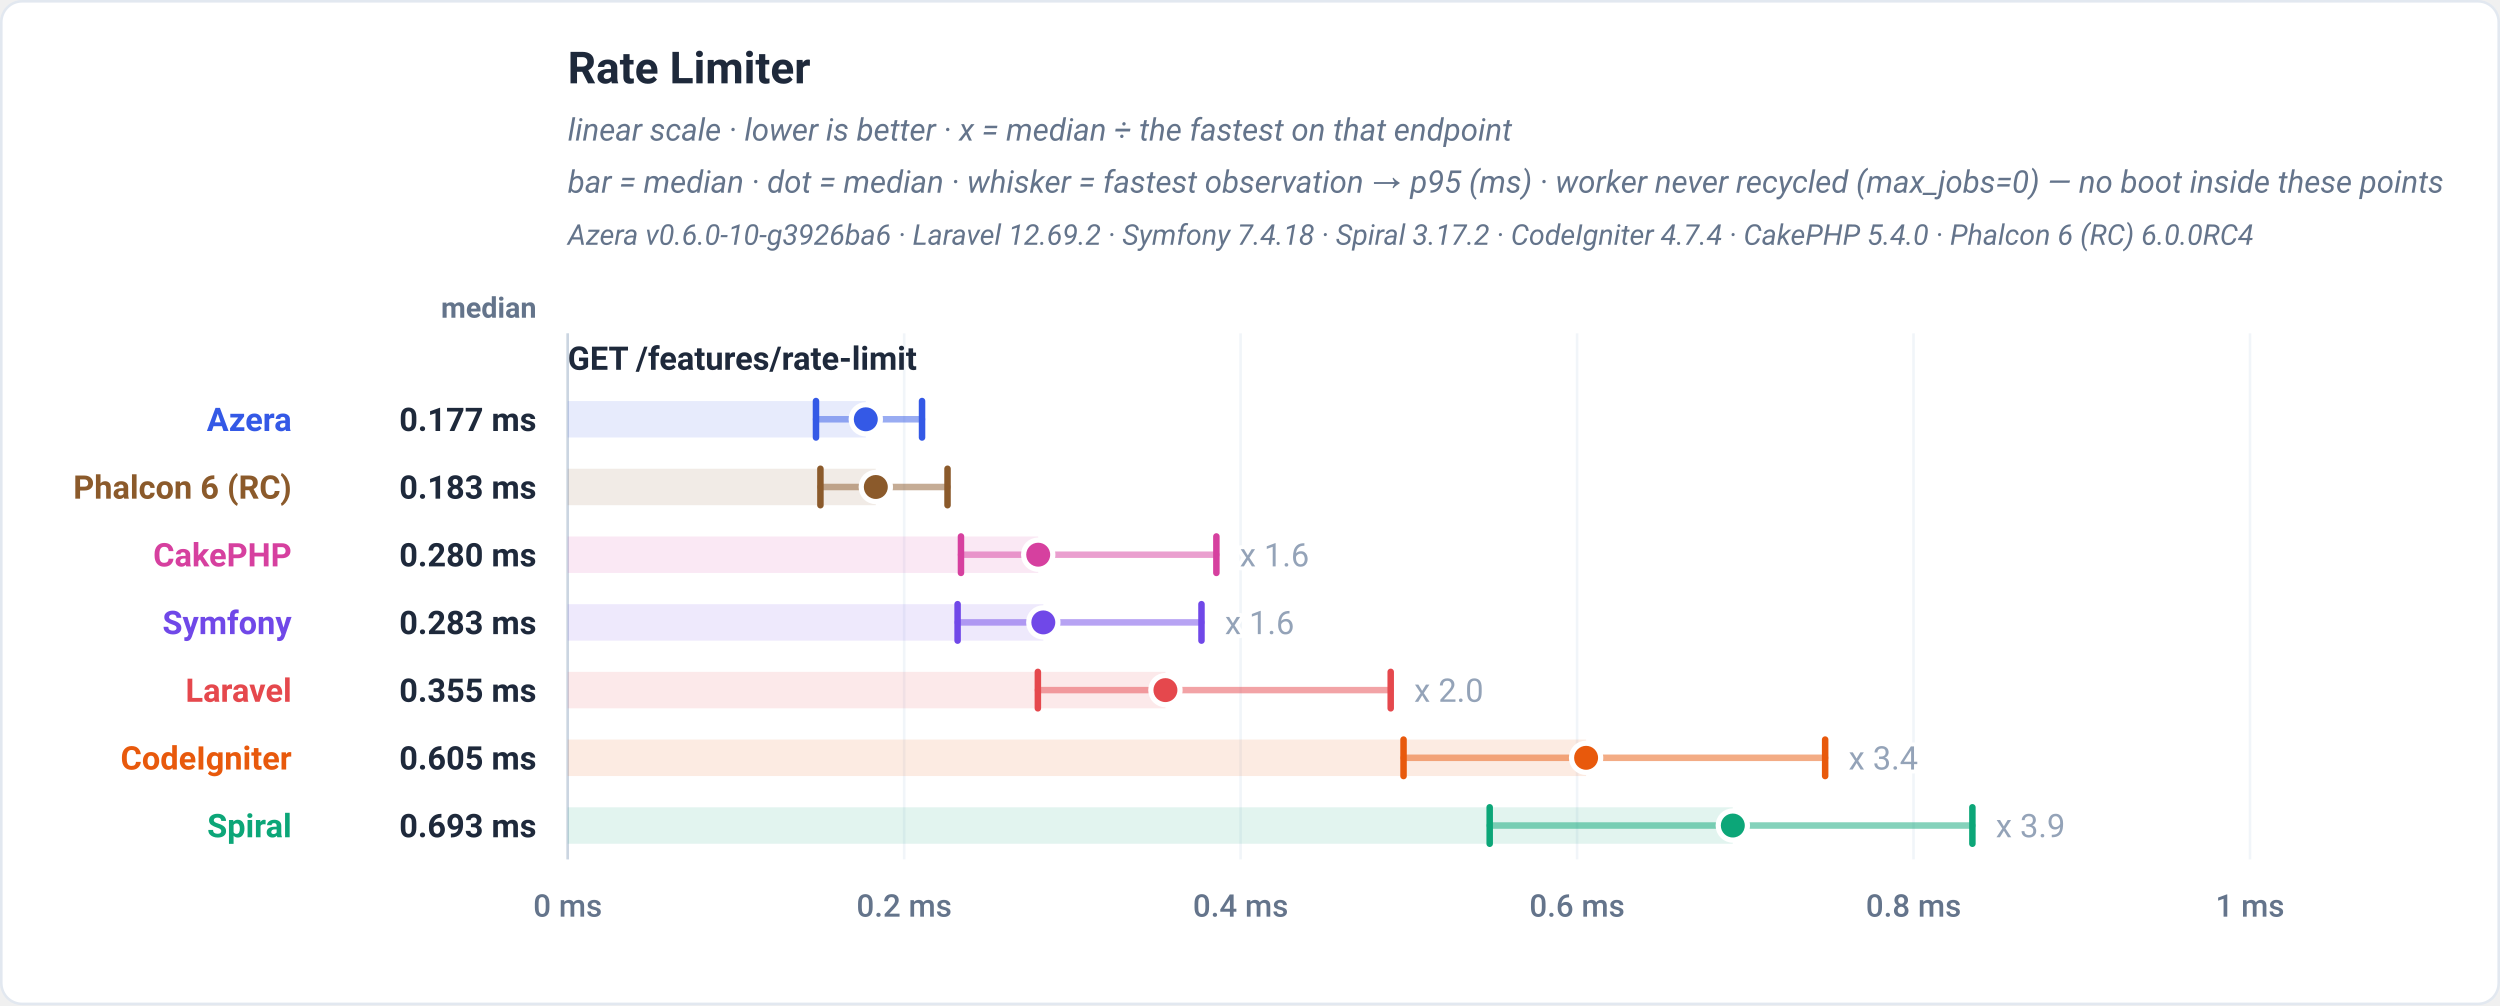
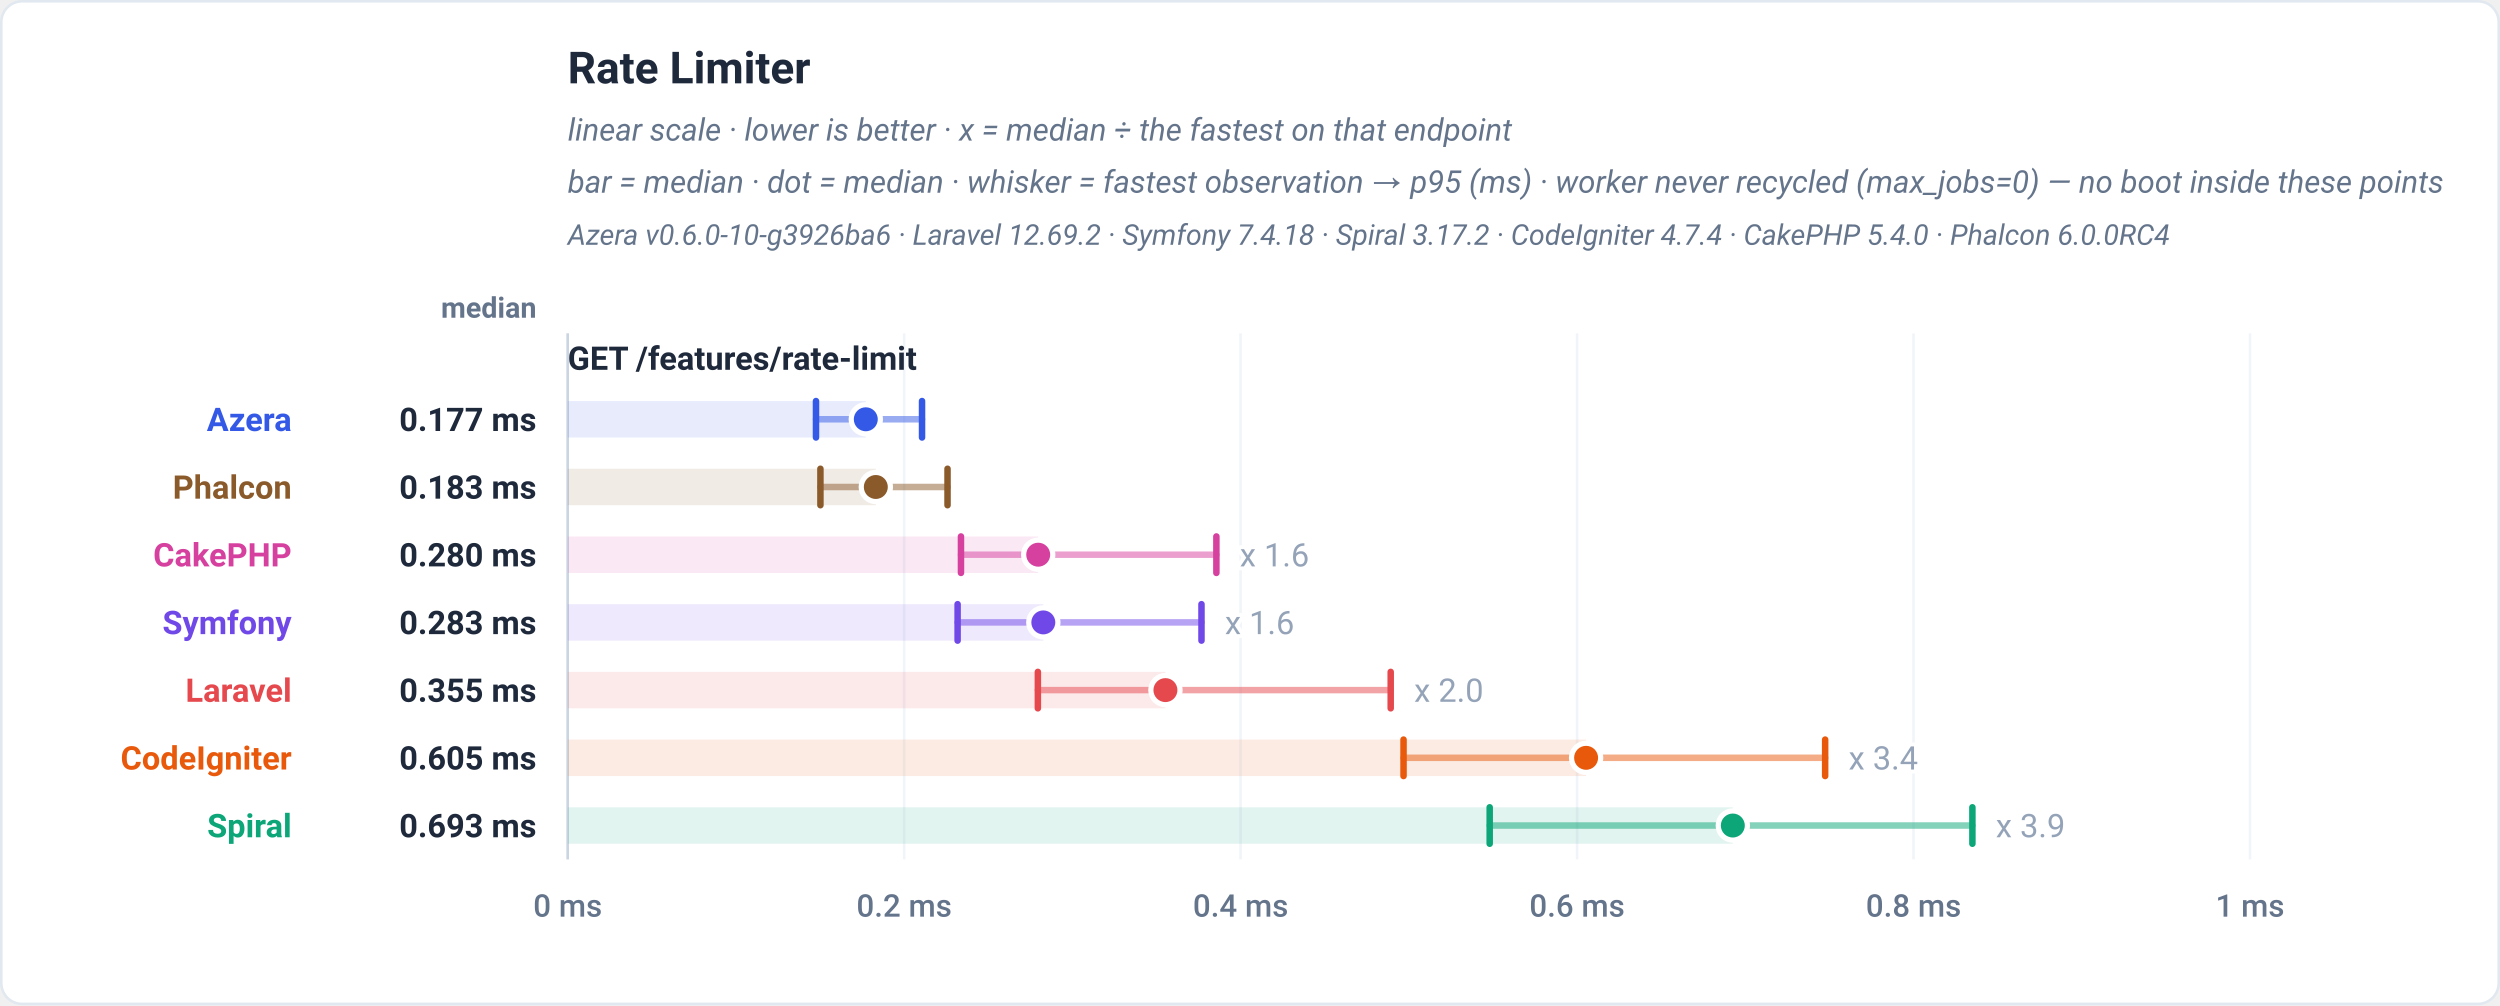
<svg xmlns="http://www.w3.org/2000/svg" viewBox="0 0 960 386" width="960" height="386" role="img" font-family="-apple-system,BlinkMacSystemFont,'Segoe UI',Roboto,Helvetica,Arial,sans-serif">
  <rect x="0.5" y="0.5" width="959" height="385" rx="8" fill="#ffffff" stroke="#e2e8f0" />
  <text x="218" y="32" font-family="-apple-system,BlinkMacSystemFont,'Segoe UI',Roboto,Helvetica,Arial,sans-serif" font-size="17" font-weight="700" fill="#1e293b" text-anchor="start">Rate Limiter</text>
  <text x="218" y="54" font-family="-apple-system,BlinkMacSystemFont,'Segoe UI',Roboto,Helvetica,Arial,sans-serif" font-size="12" font-weight="400" fill="#64748b" text-anchor="start" font-style="italic">linear scale · lower is better · x = median ÷ the fastest on that endpoint</text>
  <text x="218" y="74" font-family="-apple-system,BlinkMacSystemFont,'Segoe UI',Roboto,Helvetica,Arial,sans-serif" font-size="12" font-weight="400" fill="#64748b" text-anchor="start" font-style="italic">bar = median · dot = median · whisker = fastest observation → p95 (ms) · worker never recycled (max_jobs=0) — no boot inside these points</text>
-   <text x="218" y="94" font-family="-apple-system,BlinkMacSystemFont,'Segoe UI',Roboto,Helvetica,Arial,sans-serif" font-size="11" font-weight="400" fill="#64748b" text-anchor="start" font-style="italic">Azera v0.6.0-10-g3926ba6 · Laravel 12.69.2 · Symfony 7.4.18 · Spiral 3.17.2 · CodeIgniter 4.7.4 · CakePHP 5.4.0 · Phalcon 6 (RC) 6.0.0RC4</text>
+   <text x="218" y="94" font-family="-apple-system,BlinkMacSystemFont,'Segoe UI',Roboto,Helvetica,Arial,sans-serif" font-size="11" font-weight="400" fill="#64748b" text-anchor="start" font-style="italic">Azera v0.6.0-10-g3926ba6 · Laravel 12.69.2 · Symfony 7.4.18 · Spiral 3.17.2 · CodeIgniter 4.7.4 · CakePHP 5.4.0 · Phalcon 6.0.0RC4</text>
  <text x="206" y="122" font-family="-apple-system,BlinkMacSystemFont,'Segoe UI',Roboto,Helvetica,Arial,sans-serif" font-size="11" font-weight="600" fill="#64748b" text-anchor="end">median</text>
  <line x1="218" y1="128" x2="218" y2="330" stroke="#f1f5f9" stroke-width="1" />
  <text x="218" y="352" font-family="-apple-system,BlinkMacSystemFont,'Segoe UI',Roboto,Helvetica,Arial,sans-serif" font-size="12" font-weight="500" fill="#64748b" text-anchor="middle">0 ms</text>
  <line x1="347.2" y1="128" x2="347.2" y2="330" stroke="#f1f5f9" stroke-width="1" />
  <text x="347.2" y="352" font-family="-apple-system,BlinkMacSystemFont,'Segoe UI',Roboto,Helvetica,Arial,sans-serif" font-size="12" font-weight="500" fill="#64748b" text-anchor="middle">0.2 ms</text>
  <line x1="476.4" y1="128" x2="476.4" y2="330" stroke="#f1f5f9" stroke-width="1" />
  <text x="476.4" y="352" font-family="-apple-system,BlinkMacSystemFont,'Segoe UI',Roboto,Helvetica,Arial,sans-serif" font-size="12" font-weight="500" fill="#64748b" text-anchor="middle">0.4 ms</text>
  <line x1="605.6" y1="128" x2="605.6" y2="330" stroke="#f1f5f9" stroke-width="1" />
  <text x="605.6" y="352" font-family="-apple-system,BlinkMacSystemFont,'Segoe UI',Roboto,Helvetica,Arial,sans-serif" font-size="12" font-weight="500" fill="#64748b" text-anchor="middle">0.6 ms</text>
  <line x1="734.8" y1="128" x2="734.8" y2="330" stroke="#f1f5f9" stroke-width="1" />
  <text x="734.8" y="352" font-family="-apple-system,BlinkMacSystemFont,'Segoe UI',Roboto,Helvetica,Arial,sans-serif" font-size="12" font-weight="500" fill="#64748b" text-anchor="middle">0.8 ms</text>
  <line x1="864" y1="128" x2="864" y2="330" stroke="#f1f5f9" stroke-width="1" />
  <text x="864" y="352" font-family="-apple-system,BlinkMacSystemFont,'Segoe UI',Roboto,Helvetica,Arial,sans-serif" font-size="12" font-weight="500" fill="#64748b" text-anchor="middle">1 ms</text>
  <line x1="218" y1="128" x2="218" y2="330" stroke="#cbd5e1" stroke-width="1" />
  <text x="218" y="142" font-family="-apple-system,BlinkMacSystemFont,'Segoe UI',Roboto,Helvetica,Arial,sans-serif" font-size="12.5" font-weight="700" fill="#1e293b" text-anchor="start">GET /features/rate-limit</text>
  <rect x="218" y="154" width="114.46" height="14" fill="#3459e6" fill-opacity="0.12" />
  <line x1="313.34" y1="161" x2="354.06" y2="161" stroke="#3459e6" stroke-width="2.5" stroke-linecap="round" opacity="0.5" />
  <line x1="313.34" y1="154" x2="313.34" y2="168" stroke="#3459e6" stroke-width="2.5" stroke-linecap="round" />
  <line x1="354.06" y1="154" x2="354.06" y2="168" stroke="#3459e6" stroke-width="2.5" stroke-linecap="round" />
  <circle cx="332.46" cy="161" r="5.6" fill="#3459e6" stroke="#ffffff" stroke-width="2" />
  <text x="112" y="165.5" font-family="-apple-system,BlinkMacSystemFont,'Segoe UI',Roboto,Helvetica,Arial,sans-serif" font-size="12.5" font-weight="700" fill="#3459e6" text-anchor="end">Azera</text>
  <text x="206" y="165.5" font-family="-apple-system,BlinkMacSystemFont,'Segoe UI',Roboto,Helvetica,Arial,sans-serif" font-size="12.5" font-weight="700" fill="#1e293b" text-anchor="end">0.177 ms</text>
  <rect x="218" y="180" width="118.31" height="14" fill="#8b5a2b" fill-opacity="0.12" />
  <line x1="315.04" y1="187" x2="363.85" y2="187" stroke="#8b5a2b" stroke-width="2.5" stroke-linecap="round" opacity="0.5" />
  <line x1="315.04" y1="180" x2="315.04" y2="194" stroke="#8b5a2b" stroke-width="2.5" stroke-linecap="round" />
  <line x1="363.85" y1="180" x2="363.85" y2="194" stroke="#8b5a2b" stroke-width="2.5" stroke-linecap="round" />
  <circle cx="336.31" cy="187" r="5.6" fill="#8b5a2b" stroke="#ffffff" stroke-width="2" />
-   <text x="112" y="191.5" font-family="-apple-system,BlinkMacSystemFont,'Segoe UI',Roboto,Helvetica,Arial,sans-serif" font-size="12.5" font-weight="700" fill="#8b5a2b" text-anchor="end">Phalcon 6 (RC)</text>
+   <text x="112" y="191.5" font-family="-apple-system,BlinkMacSystemFont,'Segoe UI',Roboto,Helvetica,Arial,sans-serif" font-size="12.5" font-weight="700" fill="#8b5a2b" text-anchor="end">Phalcon</text>
  <text x="206" y="191.5" font-family="-apple-system,BlinkMacSystemFont,'Segoe UI',Roboto,Helvetica,Arial,sans-serif" font-size="12.5" font-weight="700" fill="#1e293b" text-anchor="end">0.183 ms</text>
  <rect x="218" y="206" width="180.67" height="14" fill="#d6409f" fill-opacity="0.12" />
  <line x1="369.01" y1="213" x2="467.09" y2="213" stroke="#d6409f" stroke-width="2.5" stroke-linecap="round" opacity="0.5" />
  <line x1="369.01" y1="206" x2="369.01" y2="220" stroke="#d6409f" stroke-width="2.5" stroke-linecap="round" />
  <line x1="467.09" y1="206" x2="467.09" y2="220" stroke="#d6409f" stroke-width="2.5" stroke-linecap="round" />
  <circle cx="398.67" cy="213" r="5.6" fill="#d6409f" stroke="#ffffff" stroke-width="2" />
  <text x="476.09" y="217.5" font-family="-apple-system,BlinkMacSystemFont,'Segoe UI',Roboto,Helvetica,Arial,sans-serif" font-size="12.5" font-weight="400" fill="#94a3b8" text-anchor="start" stroke="#ffffff" stroke-width="3" paint-order="stroke" stroke-linejoin="round">x 1.6</text>
  <text x="112" y="217.5" font-family="-apple-system,BlinkMacSystemFont,'Segoe UI',Roboto,Helvetica,Arial,sans-serif" font-size="12.5" font-weight="700" fill="#d6409f" text-anchor="end">CakePHP</text>
  <text x="206" y="217.5" font-family="-apple-system,BlinkMacSystemFont,'Segoe UI',Roboto,Helvetica,Arial,sans-serif" font-size="12.5" font-weight="700" fill="#1e293b" text-anchor="end">0.280 ms</text>
  <rect x="218" y="232" width="182.63" height="14" fill="#7048e8" fill-opacity="0.12" />
  <line x1="367.72" y1="239" x2="461.37" y2="239" stroke="#7048e8" stroke-width="2.5" stroke-linecap="round" opacity="0.5" />
  <line x1="367.72" y1="232" x2="367.72" y2="246" stroke="#7048e8" stroke-width="2.5" stroke-linecap="round" />
  <line x1="461.37" y1="232" x2="461.37" y2="246" stroke="#7048e8" stroke-width="2.5" stroke-linecap="round" />
  <circle cx="400.63" cy="239" r="5.6" fill="#7048e8" stroke="#ffffff" stroke-width="2" />
  <text x="470.37" y="243.5" font-family="-apple-system,BlinkMacSystemFont,'Segoe UI',Roboto,Helvetica,Arial,sans-serif" font-size="12.5" font-weight="400" fill="#94a3b8" text-anchor="start" stroke="#ffffff" stroke-width="3" paint-order="stroke" stroke-linejoin="round">x 1.6</text>
  <text x="112" y="243.5" font-family="-apple-system,BlinkMacSystemFont,'Segoe UI',Roboto,Helvetica,Arial,sans-serif" font-size="12.5" font-weight="700" fill="#7048e8" text-anchor="end">Symfony</text>
  <text x="206" y="243.5" font-family="-apple-system,BlinkMacSystemFont,'Segoe UI',Roboto,Helvetica,Arial,sans-serif" font-size="12.5" font-weight="700" fill="#1e293b" text-anchor="end">0.283 ms</text>
  <rect x="218" y="258" width="229.52" height="14" fill="#e5484d" fill-opacity="0.12" />
  <line x1="398.54" y1="265" x2="534.03" y2="265" stroke="#e5484d" stroke-width="2.5" stroke-linecap="round" opacity="0.5" />
  <line x1="398.54" y1="258" x2="398.54" y2="272" stroke="#e5484d" stroke-width="2.5" stroke-linecap="round" />
  <line x1="534.03" y1="258" x2="534.03" y2="272" stroke="#e5484d" stroke-width="2.5" stroke-linecap="round" />
  <circle cx="447.52" cy="265" r="5.6" fill="#e5484d" stroke="#ffffff" stroke-width="2" />
  <text x="543.03" y="269.5" font-family="-apple-system,BlinkMacSystemFont,'Segoe UI',Roboto,Helvetica,Arial,sans-serif" font-size="12.5" font-weight="400" fill="#94a3b8" text-anchor="start" stroke="#ffffff" stroke-width="3" paint-order="stroke" stroke-linejoin="round">x 2.0</text>
  <text x="112" y="269.5" font-family="-apple-system,BlinkMacSystemFont,'Segoe UI',Roboto,Helvetica,Arial,sans-serif" font-size="12.5" font-weight="700" fill="#e5484d" text-anchor="end">Laravel</text>
  <text x="206" y="269.5" font-family="-apple-system,BlinkMacSystemFont,'Segoe UI',Roboto,Helvetica,Arial,sans-serif" font-size="12.5" font-weight="700" fill="#1e293b" text-anchor="end">0.355 ms</text>
  <rect x="218" y="284" width="391.06" height="14" fill="#e8590c" fill-opacity="0.12" />
  <line x1="538.96" y1="291" x2="700.86" y2="291" stroke="#e8590c" stroke-width="2.5" stroke-linecap="round" opacity="0.5" />
  <line x1="538.96" y1="284" x2="538.96" y2="298" stroke="#e8590c" stroke-width="2.5" stroke-linecap="round" />
  <line x1="700.86" y1="284" x2="700.86" y2="298" stroke="#e8590c" stroke-width="2.5" stroke-linecap="round" />
  <circle cx="609.06" cy="291" r="5.6" fill="#e8590c" stroke="#ffffff" stroke-width="2" />
  <text x="709.86" y="295.5" font-family="-apple-system,BlinkMacSystemFont,'Segoe UI',Roboto,Helvetica,Arial,sans-serif" font-size="12.5" font-weight="400" fill="#94a3b8" text-anchor="start" stroke="#ffffff" stroke-width="3" paint-order="stroke" stroke-linejoin="round">x 3.4</text>
  <text x="112" y="295.5" font-family="-apple-system,BlinkMacSystemFont,'Segoe UI',Roboto,Helvetica,Arial,sans-serif" font-size="12.5" font-weight="700" fill="#e8590c" text-anchor="end">CodeIgniter</text>
  <text x="206" y="295.5" font-family="-apple-system,BlinkMacSystemFont,'Segoe UI',Roboto,Helvetica,Arial,sans-serif" font-size="12.5" font-weight="700" fill="#1e293b" text-anchor="end">0.605 ms</text>
  <rect x="218" y="310" width="447.4" height="14" fill="#0ca678" fill-opacity="0.12" />
  <line x1="572.04" y1="317" x2="757.4" y2="317" stroke="#0ca678" stroke-width="2.5" stroke-linecap="round" opacity="0.5" />
  <line x1="572.04" y1="310" x2="572.04" y2="324" stroke="#0ca678" stroke-width="2.5" stroke-linecap="round" />
  <line x1="757.4" y1="310" x2="757.4" y2="324" stroke="#0ca678" stroke-width="2.5" stroke-linecap="round" />
  <circle cx="665.4" cy="317" r="5.6" fill="#0ca678" stroke="#ffffff" stroke-width="2" />
  <text x="766.4" y="321.5" font-family="-apple-system,BlinkMacSystemFont,'Segoe UI',Roboto,Helvetica,Arial,sans-serif" font-size="12.5" font-weight="400" fill="#94a3b8" text-anchor="start" stroke="#ffffff" stroke-width="3" paint-order="stroke" stroke-linejoin="round">x 3.9</text>
  <text x="112" y="321.5" font-family="-apple-system,BlinkMacSystemFont,'Segoe UI',Roboto,Helvetica,Arial,sans-serif" font-size="12.5" font-weight="700" fill="#0ca678" text-anchor="end">Spiral</text>
  <text x="206" y="321.5" font-family="-apple-system,BlinkMacSystemFont,'Segoe UI',Roboto,Helvetica,Arial,sans-serif" font-size="12.5" font-weight="700" fill="#1e293b" text-anchor="end">0.693 ms</text>
</svg>
